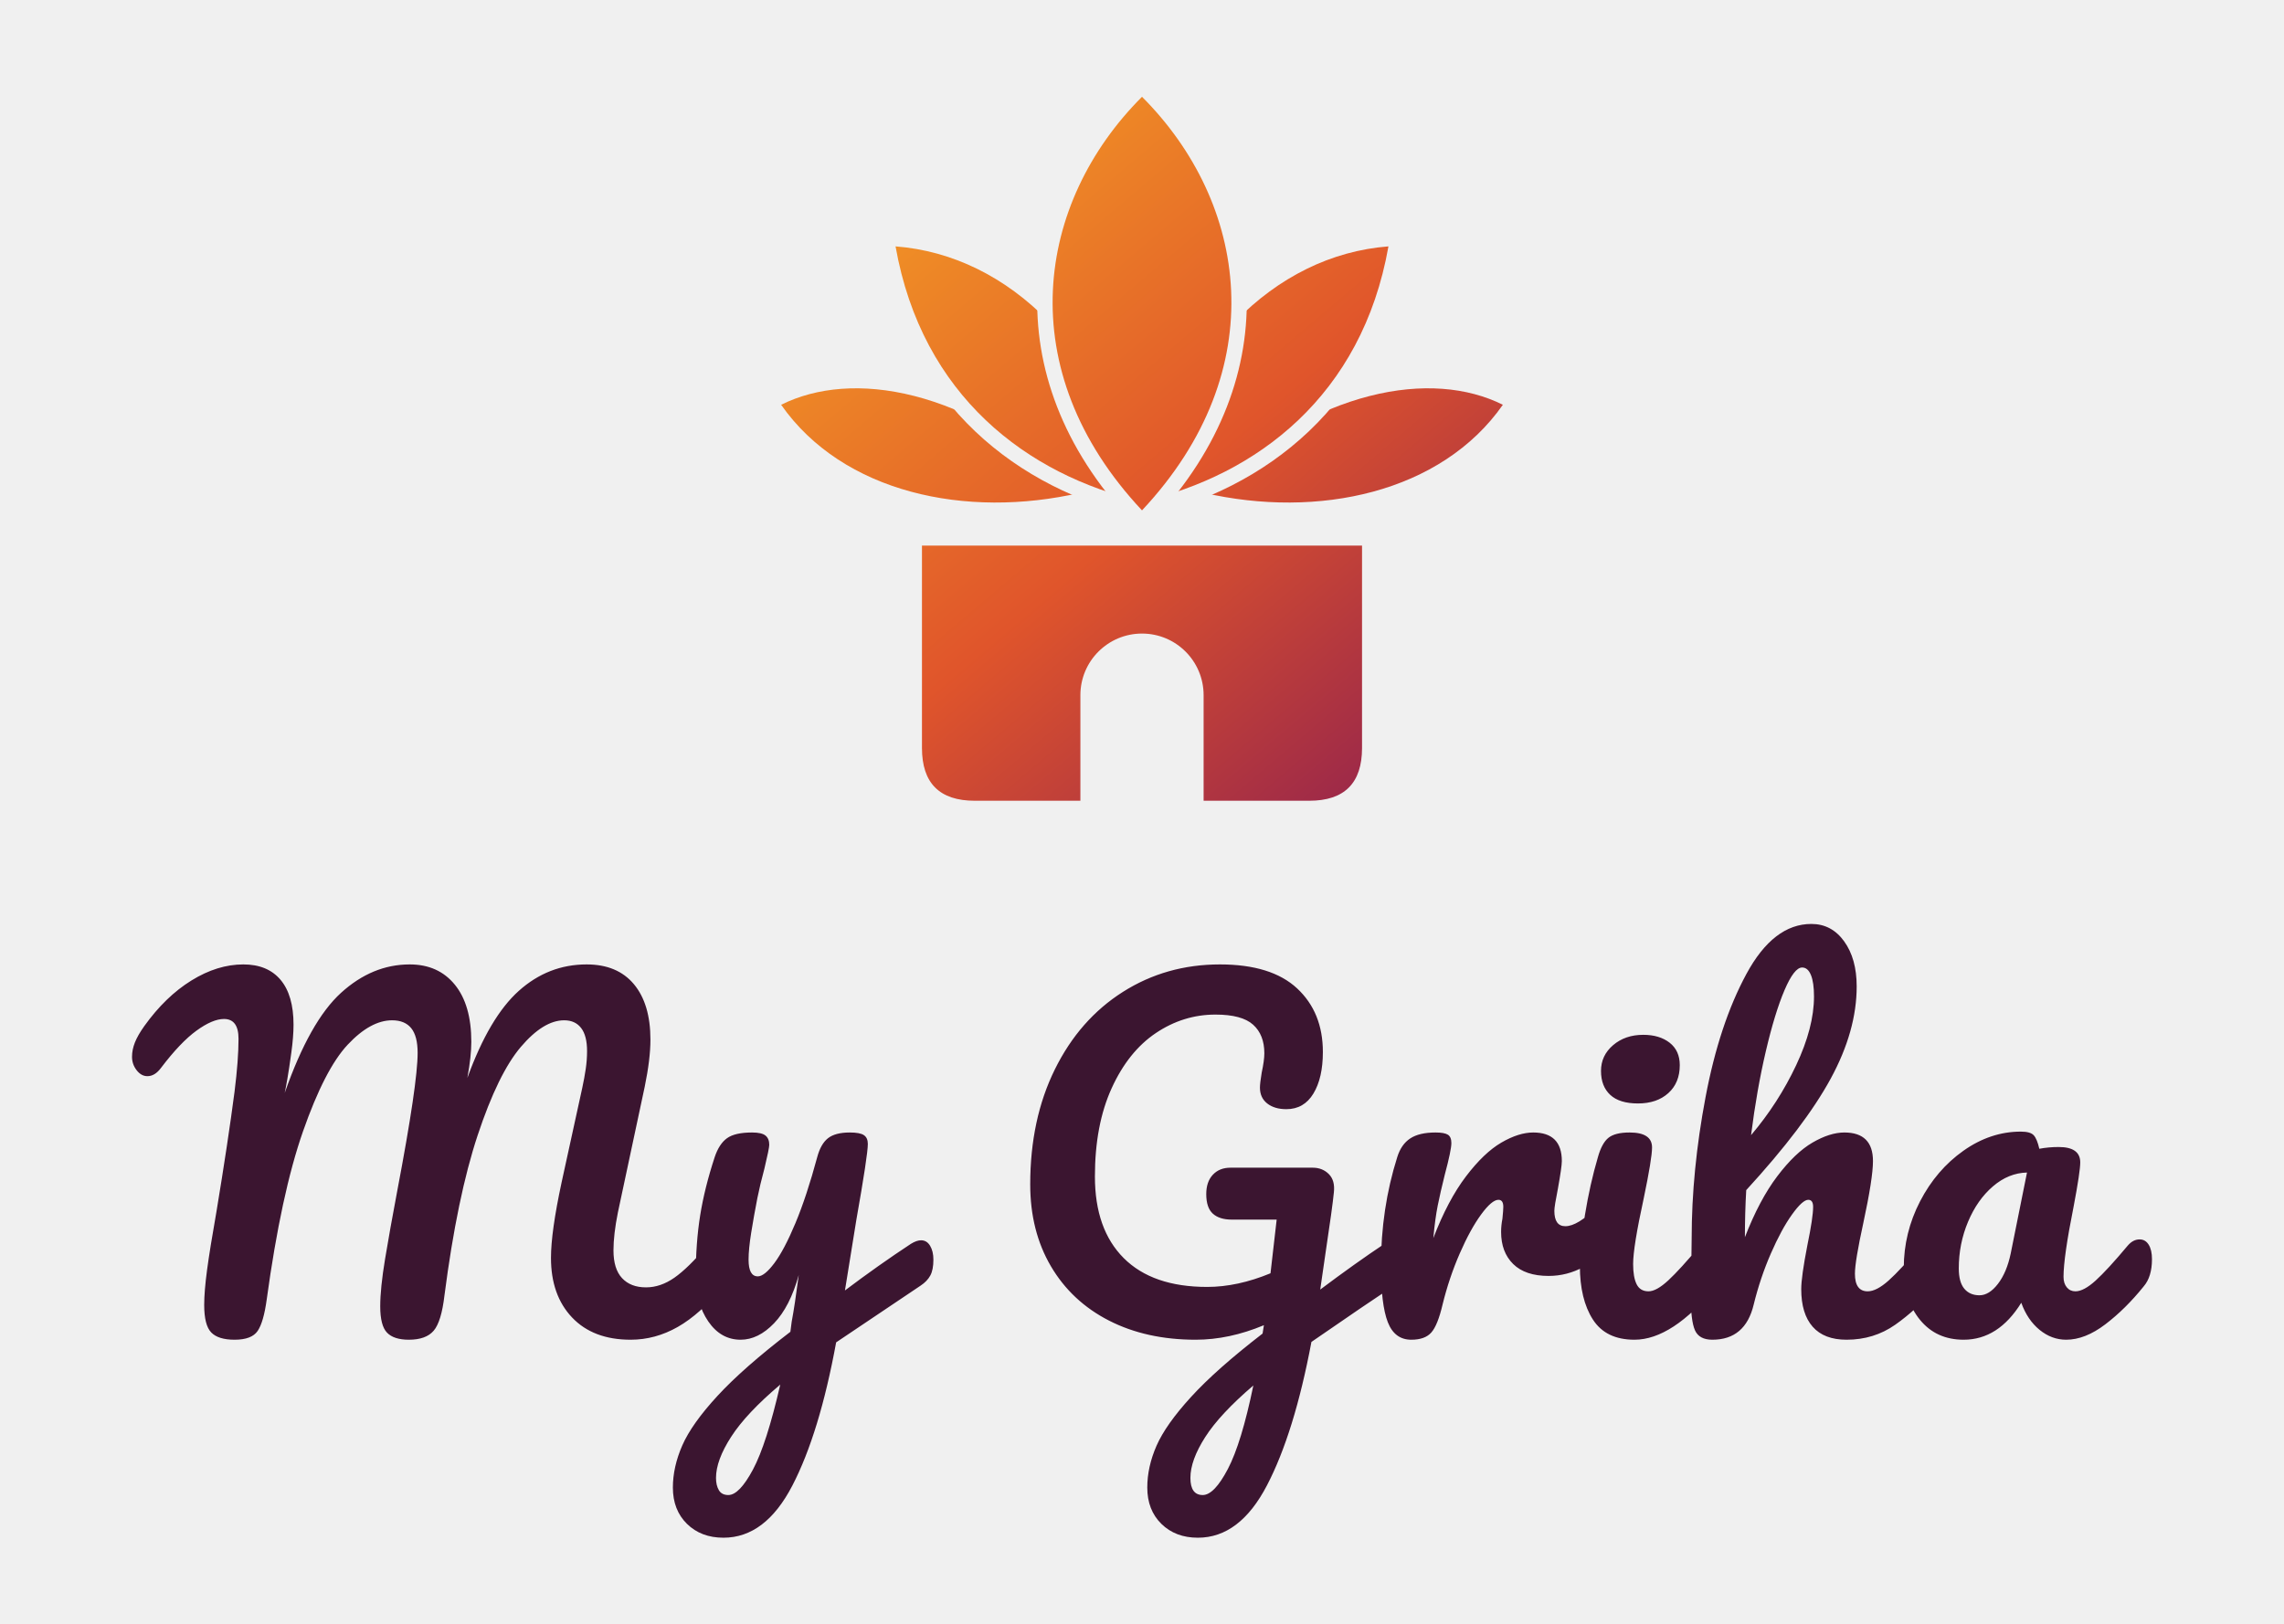
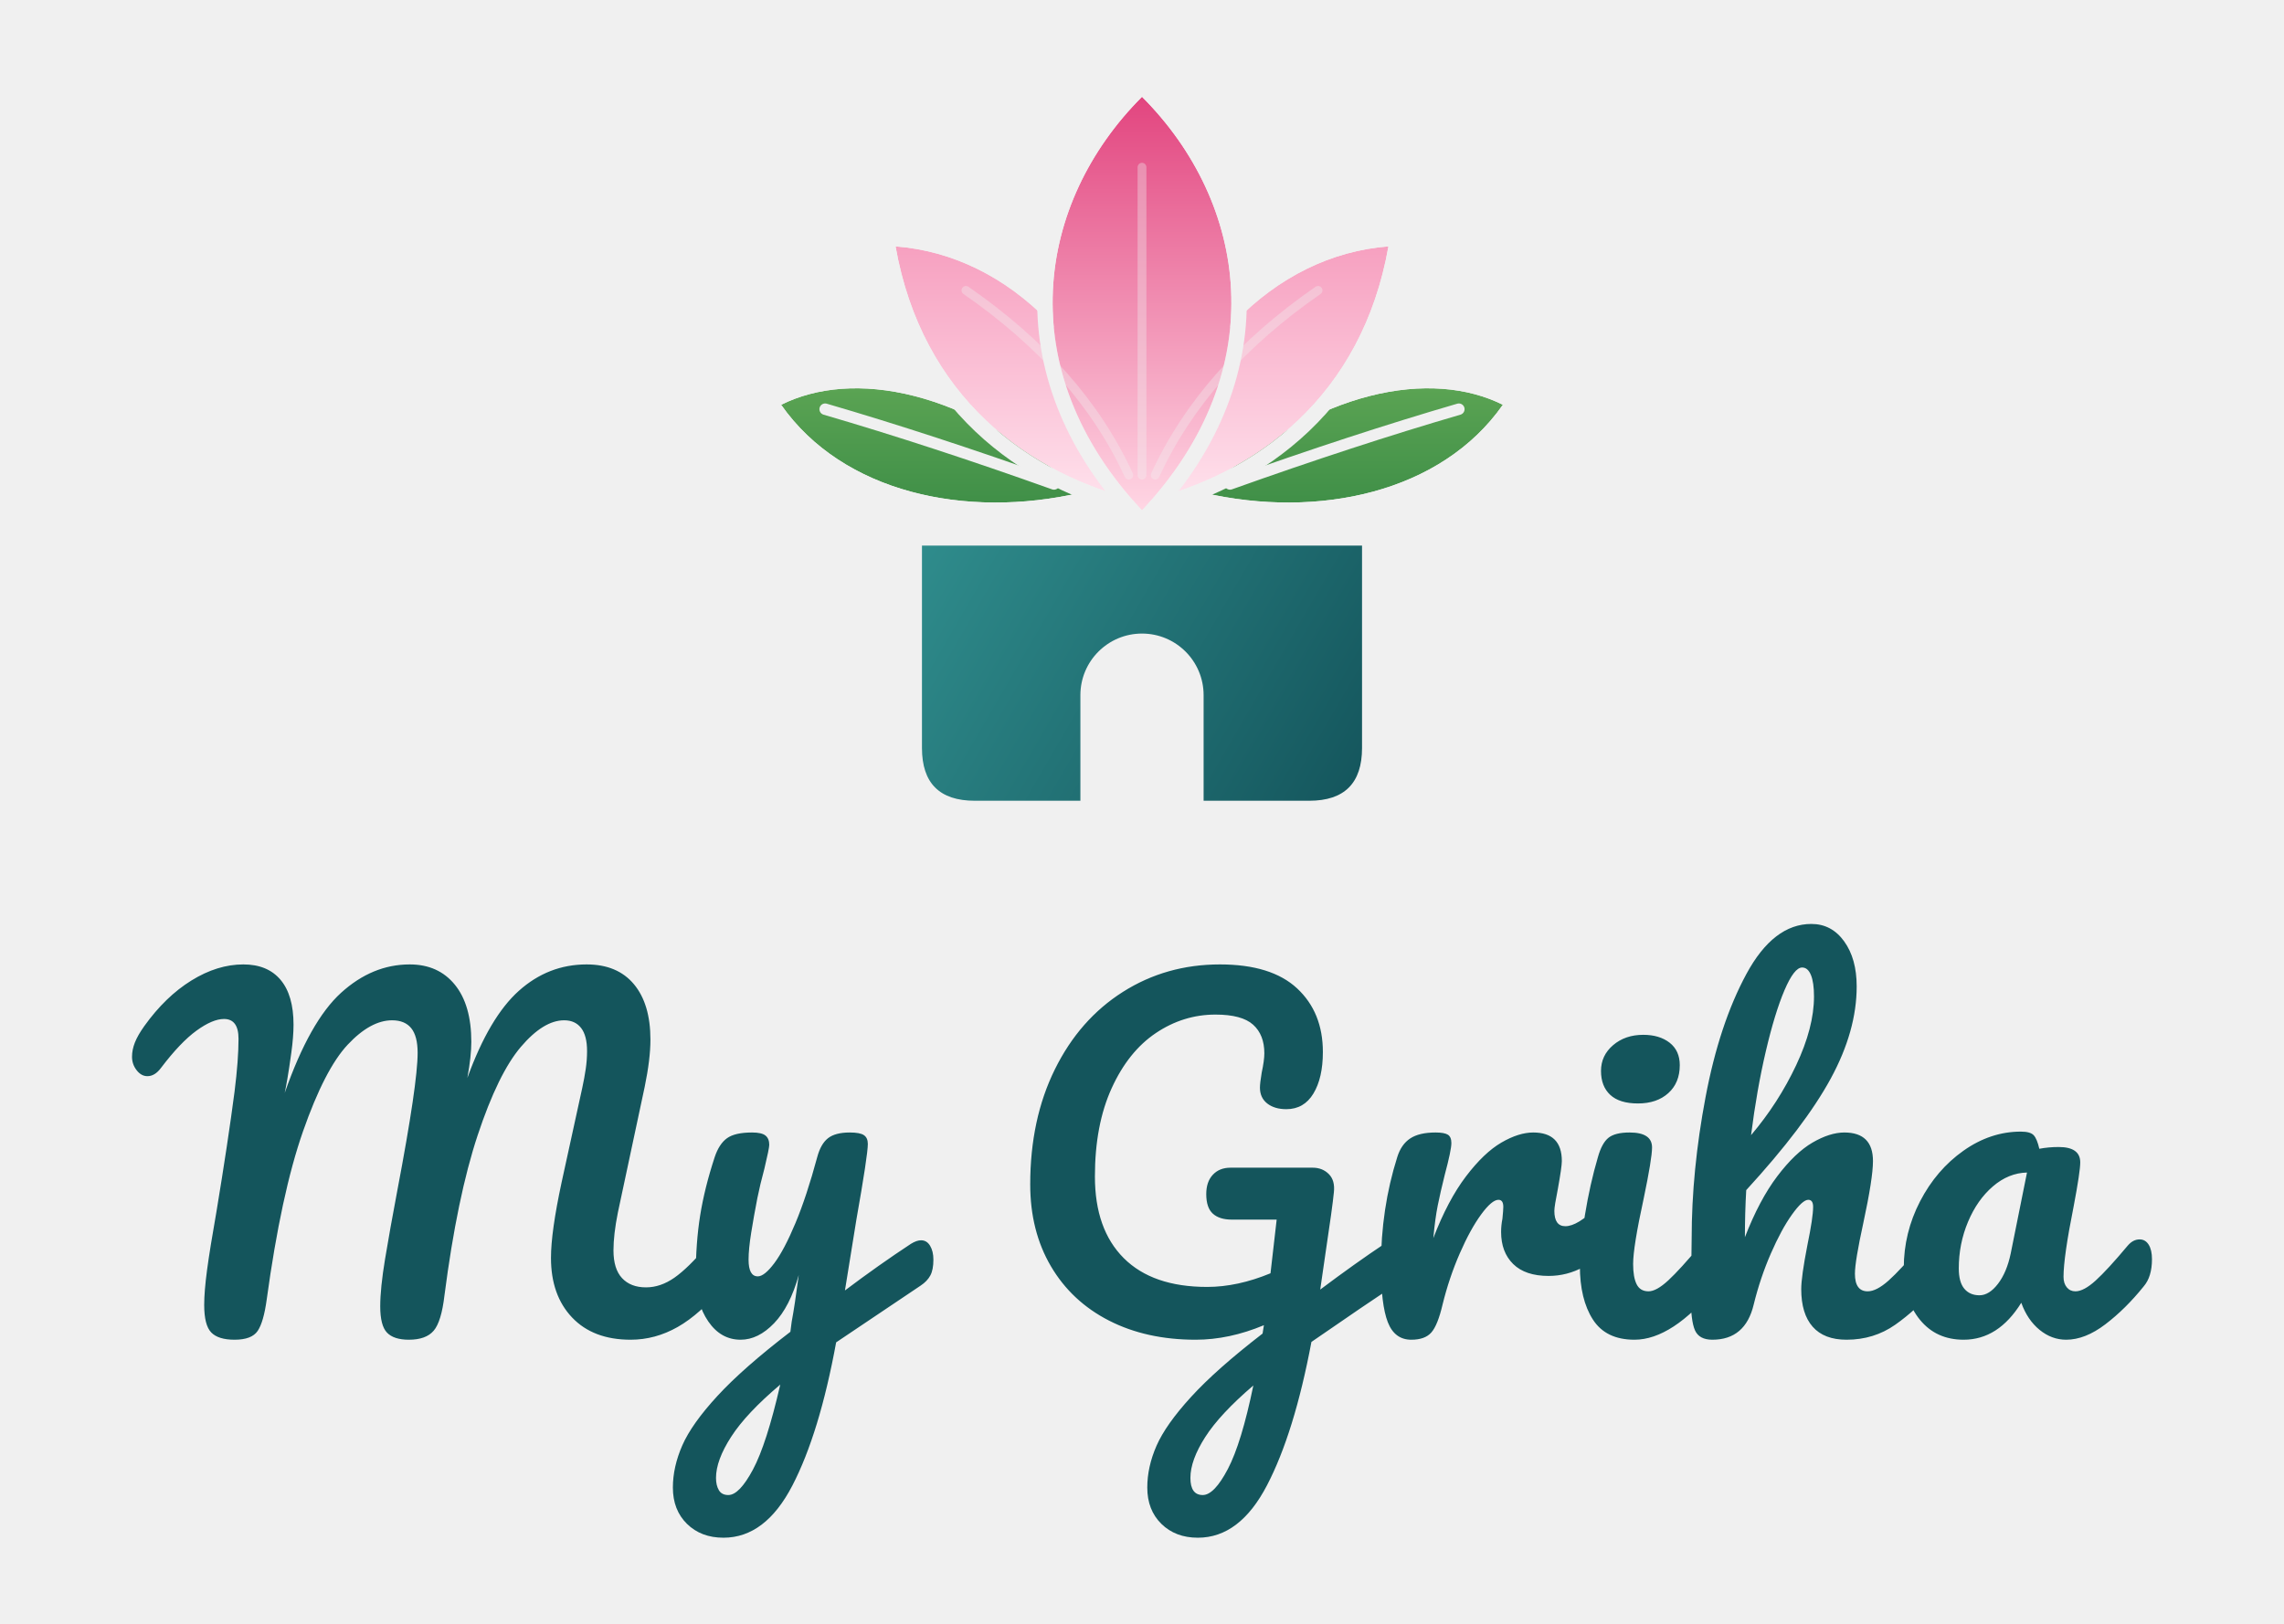
<svg xmlns="http://www.w3.org/2000/svg" viewBox="0 0 519 369" width="519" height="369" role="img" aria-label="My Griha">
  <defs>
-     <linearGradient id="gm" gradientUnits="userSpaceOnUse" x1="30" y1="20" x2="170" y2="185">
-       <stop offset="0" stop-color="#F6A623" />
-       <stop offset=".55" stop-color="#E0552B" />
-       <stop offset="1" stop-color="#8E1F4F" />
+     <linearGradient id="hb" gradientUnits="userSpaceOnUse" x1="50" y1="124" x2="150" y2="182">
+       <stop offset="0" stop-color="#2F8C8C" />
+       <stop offset="1" stop-color="#14555C" />
    </linearGradient>
  </defs>
  <g transform="translate(159.5,0)">
-     <mask id="lm4" maskUnits="userSpaceOnUse" x="0" y="0" width="200" height="200">
+     <defs>
+       <linearGradient id="fg4_0" gradientUnits="userSpaceOnUse" x1="100" y1="22" x2="100" y2="116">
+         <stop offset="0" stop-color="#9ED66F" />
+         <stop offset="1" stop-color="#3E8E47" />
+       </linearGradient>
+       <linearGradient id="fg4_1" gradientUnits="userSpaceOnUse" x1="100" y1="22" x2="100" y2="116">
+         <stop offset="0" stop-color="#9ED66F" />
+         <stop offset="1" stop-color="#3E8E47" />
+       </linearGradient>
+       <linearGradient id="fg4_2" gradientUnits="userSpaceOnUse" x1="100" y1="22" x2="100" y2="116">
+         <stop offset="0" stop-color="#F27AA6" />
+         <stop offset="1" stop-color="#FFE4EE" />
+       </linearGradient>
+       <linearGradient id="fg4_3" gradientUnits="userSpaceOnUse" x1="100" y1="22" x2="100" y2="116">
+         <stop offset="0" stop-color="#F27AA6" />
+         <stop offset="1" stop-color="#FFE4EE" />
+       </linearGradient>
+       <linearGradient id="fg4_4" gradientUnits="userSpaceOnUse" x1="100" y1="22" x2="100" y2="116">
+         <stop offset="0" stop-color="#E2457F" />
+         <stop offset="1" stop-color="#FFD6E4" />
+       </linearGradient>
+     </defs>
+     <mask id="fm4" maskUnits="userSpaceOnUse" x="0" y="0" width="200" height="200">
      <rect width="200" height="200" fill="black" />
      <path d="M18 92 C34 84 60 88 86 112 C60 118 32 112 18 92Z" fill="black" stroke="black" stroke-width="7" stroke-linejoin="round" />
      <path d="M18 92 C34 84 60 88 86 112 C60 118 32 112 18 92Z" fill="white" />
      <path d="M182 92 C166 84 140 88 114 112 C140 118 168 112 182 92Z" fill="black" stroke="black" stroke-width="7" stroke-linejoin="round" />
      <path d="M182 92 C166 84 140 88 114 112 C140 118 168 112 182 92Z" fill="white" />
      <path d="M44 56 C70 58 92 80 100 114 C74 108 50 90 44 56Z" fill="black" stroke="black" stroke-width="7" stroke-linejoin="round" />
      <path d="M44 56 C70 58 92 80 100 114 C74 108 50 90 44 56Z" fill="white" />
      <path d="M156 56 C130 58 108 80 100 114 C126 108 150 90 156 56Z" fill="black" stroke="black" stroke-width="7" stroke-linejoin="round" />
      <path d="M156 56 C130 58 108 80 100 114 C126 108 150 90 156 56Z" fill="white" />
      <path d="M100 22 C124 46 130 84 100 116 C70 84 76 46 100 22Z" fill="black" stroke="black" stroke-width="7" stroke-linejoin="round" />
      <path d="M100 22 C124 46 130 84 100 116 C70 84 76 46 100 22Z" fill="white" />
+       <path d="M80 110 Q52 100 28 93" fill="none" stroke="black" stroke-width="2.6" stroke-linecap="round" />
+       <path d="M120 110 Q148 100 172 93" fill="none" stroke="black" stroke-width="2.6" stroke-linecap="round" />
+       <path d="M97 108 Q86 84 60 66" fill="none" stroke="black" stroke-opacity=".35" stroke-width="2" stroke-linecap="round" />
+       <path d="M103 108 Q114 84 140 66" fill="none" stroke="black" stroke-opacity=".35" stroke-width="2" stroke-linecap="round" />
+       <path d="M100 108 L100 38" fill="none" stroke="black" stroke-opacity=".35" stroke-width="2" stroke-linecap="round" />
    </mask>
-     <rect x="10" y="15" width="180" height="110" fill="url(#gm)" mask="url(#lm4)" />
-     <path fill="url(#gm)" fill-rule="evenodd" d="M50 124 H150 V170 Q150 182 138 182 H62 Q50 182 50 170Z M86 182 V158 A14 14 0 0 1 114 158 V182Z" />
+     <g mask="url(#fm4)">
+       <path d="M18 92 C34 84 60 88 86 112 C60 118 32 112 18 92Z" fill="url(#fg4_0)" />
+       <path d="M182 92 C166 84 140 88 114 112 C140 118 168 112 182 92Z" fill="url(#fg4_1)" />
+       <path d="M44 56 C70 58 92 80 100 114 C74 108 50 90 44 56Z" fill="url(#fg4_2)" />
+       <path d="M156 56 C130 58 108 80 100 114 C126 108 150 90 156 56Z" fill="url(#fg4_3)" />
+       <path d="M100 22 C124 46 130 84 100 116 C70 84 76 46 100 22Z" fill="url(#fg4_4)" />
+     </g>
+     <path fill="url(#hb)" fill-rule="evenodd" d="M50 124 H150 V170 Q150 182 138 182 H62 Q50 182 50 170Z M86 182 V158 A14 14 0 0 1 114 158 V182Z" />
  </g>
-   <path d="M46.4 296.6Q46.4 293.5 47.05 288.65Q47.7 283.8 49.2 275.3Q51.8 259.6 53.3 248.1Q54.2 240.9 54.2 236.1Q54.2 231.6 50.9 231.6Q48.3 231.6 44.65 234.25Q41.0 236.9 36.6 242.7Q35.2 244.6 33.5 244.6Q32.1 244.6 31.05 243.25Q30.0 241.9 30.0 240.2Q30.0 238.6 30.65 236.95Q31.3 235.3 32.8 233.2Q37.6 226.5 43.5 222.85Q49.4 219.2 55.3 219.2Q60.8 219.2 63.75 222.7Q66.7 226.2 66.7 232.9Q66.7 235.6 66.2 239.25Q65.7 242.9 65.3 245.2Q64.9 247.5 64.7 248.4Q70.4 232.1 77.5 225.65Q84.6 219.2 93.1 219.2Q99.6 219.2 103.35 223.8Q107.1 228.4 107.1 236.8Q107.1 240.1 106.2 245.0Q111.2 231.2 117.9 225.2Q124.6 219.2 133.3 219.2Q140.3 219.2 144.05 223.7Q147.8 228.2 147.8 236.3Q147.8 240.7 146.5 247.0L140.4 275.6Q139.4 280.6 139.4 284.2Q139.4 288.4 141.35 290.5Q143.3 292.6 146.8 292.6Q150.1 292.6 153.25 290.4Q156.4 288.2 160.7 283.1Q161.9 281.7 163.4 281.7Q164.7 281.7 165.45 282.9Q166.2 284.1 166.2 286.2Q166.2 290.1 164.3 292.4Q159.1 298.7 154.0 301.6Q148.9 304.5 143.3 304.5Q134.8 304.5 130.0 299.45Q125.2 294.4 125.2 285.9Q125.2 280.0 127.6 268.8L131.6 250.5Q131.8 249.6 132.3 247.3Q132.8 245.0 133.1 242.95Q133.4 240.9 133.4 238.9Q133.4 235.4 132.05 233.65Q130.7 231.9 128.2 231.9Q123.5 231.9 118.35 237.95Q113.2 244.0 108.55 258.0Q103.9 272.0 101.0 294.4Q100.3 300.4 98.55 302.45Q96.8 304.5 92.9 304.5Q89.5 304.5 87.95 302.9Q86.4 301.3 86.4 296.9Q86.4 292.8 87.5 286.15Q88.6 279.5 90.3 270.5Q94.9 246.3 94.9 239.3Q94.9 235.5 93.45 233.7Q92.0 231.9 89.1 231.9Q84.2 231.9 79.0 237.45Q73.8 243.0 68.85 257.15Q63.9 271.3 60.6 295.4Q59.9 300.5 58.55 302.5Q57.2 304.5 53.3 304.5Q49.6 304.5 48.0 302.85Q46.4 301.2 46.4 296.6ZM212.1 286.3Q212.1 288.6 211.4 289.9Q210.7 291.2 209.2 292.2L190.0 305.1Q186.2 325.8 180.05 337.65Q173.9 349.5 164.4 349.5Q159.3 349.5 156.1 346.35Q152.9 343.2 152.9 338.1Q152.9 333.4 155.05 328.5Q157.2 323.6 163.05 317.25Q168.9 310.9 179.6 302.7L179.9 300.4Q180.6 296.7 181.5 289.8Q179.5 297.0 175.9 300.75Q172.3 304.5 168.3 304.5Q163.8 304.5 160.95 300.35Q158.1 296.2 158.1 290.0Q158.1 282.5 159.1 276.25Q160.1 270.0 162.4 263.0Q163.4 260.0 165.2 258.7Q167.0 257.4 170.9 257.4Q173.1 257.4 173.95 258.1Q174.8 258.8 174.8 260.2Q174.8 261.0 173.7 265.6Q172.7 269.3 172.1 272.3Q171.3 276.4 170.7 280.15Q170.1 283.9 170.1 286.3Q170.1 290.1 172.2 290.1Q173.7 290.1 175.95 287.1Q178.2 284.1 180.75 278.0Q183.3 271.9 185.7 263.0Q186.5 260.0 188.15 258.7Q189.8 257.4 193.1 257.4Q195.4 257.4 196.3 258.0Q197.2 258.6 197.2 260.0Q197.2 262.5 194.6 277.2L192.0 293.3Q199.7 287.5 207.0 282.7Q208.3 281.9 209.3 281.9Q210.6 281.9 211.35 283.15Q212.1 284.4 212.1 286.3ZM177.3 314.7Q169.6 321.2 166.15 326.55Q162.7 331.9 162.7 335.9Q162.7 337.6 163.35 338.7Q164.0 339.8 165.5 339.8Q168.0 339.8 171.1 334.0Q174.2 328.2 177.3 314.7ZM319.7 286.3Q319.7 288.6 319.0 289.9Q318.3 291.2 316.8 292.2Q310.9 296.1 298.0 305.0Q294.1 325.7 287.9 337.6Q281.7 349.5 272.2 349.5Q267.1 349.5 263.9 346.35Q260.7 343.2 260.7 338.1Q260.7 333.4 262.8 328.6Q264.9 323.8 270.65 317.5Q276.4 311.2 286.9 303.1L287.2 301.2Q279.3 304.5 271.7 304.5Q260.5 304.5 252.0 300.15Q243.5 295.8 238.8 287.8Q234.1 279.8 234.1 269.2Q234.1 254.4 239.7 243.05Q245.3 231.7 255.15 225.45Q265.0 219.2 277.2 219.2Q288.9 219.2 294.75 224.65Q300.6 230.1 300.6 239.1Q300.6 245.0 298.45 248.55Q296.3 252.1 292.3 252.1Q289.6 252.1 287.95 250.8Q286.3 249.5 286.3 247.2Q286.3 246.2 286.7 243.8Q287.3 241.0 287.3 239.4Q287.3 235.2 284.75 232.9Q282.2 230.6 276.2 230.6Q268.9 230.6 262.65 234.8Q256.4 239.0 252.6 247.35Q248.8 255.7 248.8 267.4Q248.8 279.4 255.35 285.95Q261.9 292.5 274.3 292.5Q281.2 292.5 288.7 289.4L290.1 277.2H279.9Q277.1 277.2 275.6 275.85Q274.1 274.5 274.1 271.4Q274.1 268.6 275.6 267.0Q277.1 265.4 279.6 265.4H298.3Q300.5 265.4 301.95 266.85Q303.4 268.3 303.1 271.0Q302.8 274.2 301.1 285.5L300.0 293.1Q308.0 287.1 314.6 282.7Q315.9 281.9 316.9 281.9Q318.2 281.9 318.95 283.15Q319.7 284.4 319.7 286.3ZM284.8 314.9Q277.2 321.4 273.85 326.65Q270.5 331.9 270.5 335.9Q270.5 339.8 273.3 339.8Q275.9 339.8 279.0 333.9Q282.1 328.0 284.8 314.9ZM313.8 287.7Q313.8 274.7 317.5 263.0Q318.4 260.1 320.45 258.75Q322.5 257.4 326.2 257.4Q328.2 257.4 329.0 257.9Q329.8 258.4 329.8 259.8Q329.8 261.4 328.3 267.0Q327.3 271.0 326.7 274.0Q326.1 277.0 325.7 281.4Q329.0 272.8 333.1 267.4Q337.2 262.0 341.15 259.7Q345.1 257.4 348.4 257.4Q354.9 257.4 354.9 263.9Q354.9 265.2 354.0 270.2Q353.2 274.2 353.2 275.2Q353.2 278.7 355.7 278.7Q358.5 278.7 362.9 274.3Q364.2 273.0 365.6 273.0Q366.9 273.0 367.65 274.15Q368.4 275.3 368.4 277.2Q368.4 280.9 366.4 283.0Q363.6 285.9 359.85 287.95Q356.1 290.0 351.9 290.0Q346.6 290.0 343.85 287.3Q341.1 284.6 341.1 280.0Q341.1 278.5 341.4 277.0Q341.6 275.0 341.6 274.3Q341.6 272.7 340.5 272.7Q339.0 272.7 336.55 276.05Q334.1 279.4 331.7 284.9Q329.3 290.4 327.8 296.5Q326.7 301.2 325.25 302.85Q323.8 304.5 320.7 304.5Q316.9 304.5 315.35 300.5Q313.8 296.5 313.8 287.7ZM363.8 243.4Q363.8 239.9 366.55 237.55Q369.3 235.2 373.4 235.2Q377.1 235.2 379.4 237.0Q381.7 238.8 381.7 242.1Q381.7 246.1 379.1 248.45Q376.5 250.8 372.2 250.8Q368 250.8 365.9 248.85Q363.8 246.9 363.8 243.4ZM359 287.7Q359 283.2 360.15 276.15Q361.3 269.1 363.1 263.0Q364 259.8 365.5 258.6Q367 257.4 370.3 257.4Q375.4 257.4 375.4 260.8Q375.4 263.3 373.5 272.4Q371.1 283.4 371.1 287.3Q371.1 290.3 371.9 291.9Q372.7 293.5 374.6 293.5Q376.4 293.5 379.1 291.0Q381.8 288.5 386.3 283.1Q387.5 281.7 389 281.7Q390.3 281.7 391.05 282.9Q391.8 284.1 391.8 286.2Q391.8 290.2 389.9 292.4Q380 304.5 371.4 304.5Q364.9 304.5 361.95 299.9Q359 295.3 359 287.7ZM442 286.2Q442 290.2 440.1 292.4Q435.5 297.7 430.65 301.1Q425.8 304.5 419.6 304.5Q414.5 304.5 411.9 301.55Q409.3 298.6 409.3 293.0Q409.3 290.2 410.7 283.0Q412 276.7 412 274.3Q412 272.7 410.9 272.7Q409.6 272.7 407.2 276.05Q404.8 279.4 402.4 284.9Q400 290.4 398.5 296.5Q396.6 304.5 389.1 304.5Q386.1 304.5 385.15 302.35Q384.2 300.2 384.2 294.6Q384.2 291.4 384.3 289.5L384.4 281.5Q384.4 266.1 387.55 249.4Q390.7 232.7 396.85 221.35Q403 210.0 411.6 210.0Q416.2 210.0 419.05 213.95Q421.9 217.9 421.9 224.2Q421.9 234.3 416.0 245.15Q410.1 256.0 396.8 270.5Q396.5 275.7 396.5 281.2Q399.8 272.7 403.85 267.35Q407.9 262.0 411.85 259.7Q415.8 257.4 419.1 257.4Q425.6 257.4 425.6 263.9Q425.6 267.8 423.4 278.0Q421.5 286.7 421.5 289.5Q421.5 293.5 424.4 293.5Q426.4 293.5 429.15 291.05Q431.9 288.6 436.5 283.1Q437.7 281.7 439.2 281.7Q440.5 281.7 441.25 282.9Q442 284.1 442 286.2ZM397.9 258.0Q404.1 250.7 408.15 242.1Q412.2 233.5 412.2 226.5Q412.2 223.3 411.5 221.6Q410.8 219.9 409.5 219.9Q407.7 219.9 405.5 225.05Q403.3 230.2 401.25 238.95Q399.2 247.7 397.9 258.0ZM432.6 288.2Q432.6 280.2 436.3 273.05Q440.0 265.9 446.15 261.55Q452.3 257.2 459.2 257.2Q461.4 257.2 462.15 258.05Q462.9 258.9 463.4 261.1Q465.5 260.7 467.8 260.7Q472.7 260.7 472.7 264.2Q472.7 266.3 471.2 274.2Q468.9 285.7 468.9 290.2Q468.9 291.7 469.65 292.6Q470.4 293.5 471.6 293.5Q473.5 293.5 476.2 291.05Q478.9 288.6 483.5 283.1Q484.7 281.7 486.2 281.7Q487.5 281.7 488.25 282.9Q489.0 284.1 489.0 286.2Q489.0 290.2 487.1 292.4Q483.0 297.5 478.4 301.0Q473.8 304.5 469.5 304.5Q466.2 304.5 463.45 302.25Q460.7 300.0 459.3 296.1Q454.1 304.5 446.2 304.5Q440.0 304.5 436.3 300.0Q432.6 295.5 432.6 288.2ZM456.9 284.9 460.6 266.5Q456.4 266.6 452.85 269.65Q449.3 272.7 447.2 277.7Q445.1 282.7 445.1 288.3Q445.1 291.4 446.35 292.9Q447.6 294.4 449.8 294.4Q452.0 294.4 454.0 291.8Q456.0 289.2 456.9 284.9Z" fill="#3B1530" />
+   <path d="M46.4 296.6Q46.4 293.5 47.05 288.65Q47.7 283.8 49.2 275.3Q51.8 259.6 53.3 248.1Q54.2 240.9 54.2 236.1Q54.2 231.6 50.9 231.6Q48.3 231.6 44.65 234.25Q41.0 236.9 36.6 242.7Q35.2 244.6 33.5 244.6Q32.1 244.6 31.05 243.25Q30.0 241.9 30.0 240.2Q30.0 238.6 30.65 236.95Q31.3 235.3 32.8 233.2Q37.6 226.5 43.5 222.85Q49.4 219.2 55.3 219.2Q60.8 219.2 63.75 222.7Q66.7 226.2 66.7 232.9Q66.7 235.6 66.2 239.25Q65.7 242.9 65.3 245.2Q64.9 247.5 64.7 248.4Q70.4 232.1 77.5 225.65Q84.6 219.2 93.1 219.2Q99.6 219.2 103.35 223.8Q107.1 228.4 107.1 236.8Q107.1 240.1 106.2 245.0Q111.2 231.2 117.9 225.2Q124.6 219.2 133.3 219.2Q140.3 219.2 144.05 223.7Q147.8 228.2 147.8 236.3Q147.8 240.7 146.5 247.0L140.4 275.6Q139.4 280.6 139.4 284.2Q139.4 288.4 141.35 290.5Q143.3 292.6 146.8 292.6Q150.1 292.6 153.25 290.4Q156.4 288.2 160.7 283.1Q161.9 281.7 163.4 281.7Q164.7 281.7 165.45 282.9Q166.2 284.1 166.2 286.2Q166.2 290.1 164.3 292.4Q159.1 298.7 154.0 301.6Q148.9 304.5 143.3 304.5Q134.8 304.5 130.0 299.45Q125.2 294.4 125.2 285.9Q125.2 280.0 127.6 268.8L131.6 250.5Q131.8 249.6 132.3 247.3Q132.8 245.0 133.1 242.95Q133.4 240.9 133.4 238.9Q133.4 235.4 132.05 233.65Q130.7 231.9 128.2 231.9Q123.5 231.9 118.35 237.95Q113.2 244.0 108.55 258.0Q103.9 272.0 101.0 294.4Q100.3 300.4 98.55 302.45Q96.8 304.5 92.9 304.5Q89.5 304.5 87.95 302.9Q86.4 301.3 86.4 296.9Q86.4 292.8 87.5 286.15Q88.6 279.5 90.3 270.5Q94.9 246.3 94.9 239.3Q94.9 235.5 93.45 233.7Q92.0 231.9 89.1 231.9Q84.2 231.9 79.0 237.45Q73.8 243.0 68.85 257.15Q63.9 271.3 60.6 295.4Q59.9 300.5 58.55 302.5Q57.2 304.5 53.3 304.5Q49.6 304.5 48.0 302.85Q46.4 301.2 46.4 296.6ZM212.1 286.3Q212.1 288.6 211.4 289.9Q210.7 291.2 209.2 292.2L190.0 305.1Q186.2 325.8 180.05 337.65Q173.9 349.5 164.4 349.5Q159.3 349.5 156.1 346.35Q152.9 343.2 152.9 338.1Q152.9 333.4 155.05 328.5Q157.2 323.6 163.05 317.25Q168.9 310.9 179.6 302.7L179.9 300.4Q180.6 296.7 181.5 289.8Q179.5 297.0 175.9 300.75Q172.3 304.5 168.3 304.5Q163.8 304.5 160.95 300.35Q158.1 296.2 158.1 290.0Q158.1 282.5 159.1 276.25Q160.1 270.0 162.4 263.0Q163.4 260.0 165.2 258.7Q167.0 257.4 170.9 257.4Q173.1 257.4 173.95 258.1Q174.8 258.8 174.8 260.2Q174.8 261.0 173.7 265.6Q172.7 269.3 172.1 272.3Q171.3 276.4 170.7 280.15Q170.1 283.9 170.1 286.3Q170.1 290.1 172.2 290.1Q173.7 290.1 175.95 287.1Q178.2 284.1 180.75 278.0Q183.3 271.9 185.7 263.0Q186.5 260.0 188.15 258.7Q189.8 257.4 193.1 257.4Q195.4 257.4 196.3 258.0Q197.2 258.6 197.2 260.0Q197.2 262.5 194.6 277.2L192.0 293.3Q199.7 287.5 207.0 282.7Q208.3 281.9 209.3 281.9Q210.6 281.9 211.35 283.15Q212.1 284.4 212.1 286.3ZM177.3 314.7Q169.6 321.2 166.15 326.55Q162.7 331.9 162.7 335.9Q162.7 337.6 163.35 338.7Q164.0 339.8 165.5 339.8Q168.0 339.8 171.1 334.0Q174.2 328.2 177.3 314.7ZM319.7 286.3Q319.7 288.6 319.0 289.9Q318.3 291.2 316.8 292.2Q310.9 296.1 298.0 305.0Q294.1 325.7 287.9 337.6Q281.7 349.5 272.2 349.5Q267.1 349.5 263.9 346.35Q260.7 343.2 260.7 338.1Q260.7 333.4 262.8 328.6Q264.9 323.8 270.65 317.5Q276.4 311.2 286.9 303.1L287.2 301.2Q279.3 304.5 271.7 304.5Q260.5 304.5 252.0 300.15Q243.5 295.8 238.8 287.8Q234.1 279.8 234.1 269.2Q234.1 254.4 239.7 243.05Q245.3 231.7 255.15 225.45Q265.0 219.2 277.2 219.2Q288.9 219.2 294.75 224.65Q300.6 230.1 300.6 239.1Q300.6 245.0 298.45 248.55Q296.3 252.1 292.3 252.1Q289.6 252.1 287.95 250.8Q286.3 249.5 286.3 247.2Q286.3 246.2 286.7 243.8Q287.3 241.0 287.3 239.4Q287.3 235.2 284.75 232.9Q282.2 230.6 276.2 230.6Q268.9 230.6 262.65 234.8Q256.4 239.0 252.6 247.35Q248.8 255.7 248.8 267.4Q248.8 279.4 255.35 285.95Q261.9 292.5 274.3 292.5Q281.2 292.5 288.7 289.4L290.1 277.2H279.9Q277.1 277.2 275.6 275.85Q274.1 274.5 274.1 271.4Q274.1 268.6 275.6 267.0Q277.1 265.4 279.6 265.4H298.3Q300.5 265.4 301.95 266.85Q303.4 268.3 303.1 271.0Q302.8 274.2 301.1 285.5L300.0 293.1Q308.0 287.1 314.6 282.7Q315.9 281.9 316.9 281.9Q318.2 281.9 318.95 283.15Q319.7 284.4 319.7 286.3ZM284.8 314.9Q277.2 321.4 273.85 326.65Q270.5 331.9 270.5 335.9Q270.5 339.8 273.3 339.8Q275.9 339.8 279.0 333.9Q282.1 328.0 284.8 314.9ZM313.8 287.7Q313.8 274.7 317.5 263.0Q318.4 260.1 320.45 258.75Q322.5 257.4 326.2 257.4Q328.2 257.4 329.0 257.9Q329.8 258.4 329.8 259.8Q329.8 261.4 328.3 267.0Q327.3 271.0 326.7 274.0Q326.1 277.0 325.7 281.4Q329.0 272.8 333.1 267.4Q337.2 262.0 341.15 259.7Q345.1 257.4 348.4 257.4Q354.9 257.4 354.9 263.9Q354.9 265.2 354.0 270.2Q353.2 274.2 353.2 275.2Q353.2 278.7 355.7 278.7Q358.5 278.7 362.9 274.3Q364.2 273.0 365.6 273.0Q366.9 273.0 367.65 274.15Q368.4 275.3 368.4 277.2Q368.4 280.9 366.4 283.0Q363.6 285.9 359.85 287.95Q356.1 290.0 351.9 290.0Q346.6 290.0 343.85 287.3Q341.1 284.6 341.1 280.0Q341.1 278.5 341.4 277.0Q341.6 275.0 341.6 274.3Q341.6 272.7 340.5 272.7Q339.0 272.7 336.55 276.05Q334.1 279.4 331.7 284.9Q329.3 290.4 327.8 296.5Q326.7 301.2 325.25 302.85Q323.8 304.5 320.7 304.5Q316.9 304.5 315.35 300.5Q313.8 296.5 313.8 287.7ZM363.8 243.4Q363.8 239.9 366.55 237.55Q369.3 235.2 373.4 235.2Q377.1 235.2 379.4 237.0Q381.7 238.8 381.7 242.1Q381.7 246.1 379.1 248.45Q376.5 250.8 372.2 250.8Q368 250.8 365.9 248.85Q363.8 246.9 363.8 243.4ZM359 287.7Q359 283.2 360.15 276.15Q361.3 269.1 363.1 263.0Q364 259.8 365.5 258.6Q367 257.4 370.3 257.4Q375.4 257.4 375.4 260.8Q375.4 263.3 373.5 272.4Q371.1 283.4 371.1 287.3Q371.1 290.3 371.9 291.9Q372.7 293.5 374.6 293.5Q376.4 293.5 379.1 291.0Q381.8 288.5 386.3 283.1Q387.5 281.7 389 281.7Q390.3 281.7 391.05 282.9Q391.8 284.1 391.8 286.2Q391.8 290.2 389.9 292.4Q380 304.5 371.4 304.5Q364.9 304.5 361.95 299.9Q359 295.3 359 287.7ZM442 286.2Q442 290.2 440.1 292.4Q435.5 297.7 430.65 301.1Q425.8 304.5 419.6 304.5Q414.5 304.5 411.9 301.55Q409.3 298.6 409.3 293.0Q409.3 290.2 410.7 283.0Q412 276.7 412 274.3Q412 272.7 410.9 272.7Q409.6 272.7 407.2 276.05Q404.8 279.4 402.4 284.9Q400 290.4 398.5 296.5Q396.6 304.5 389.1 304.5Q386.1 304.5 385.15 302.35Q384.2 300.2 384.2 294.6Q384.2 291.4 384.3 289.5L384.4 281.5Q384.4 266.1 387.55 249.4Q390.7 232.7 396.85 221.35Q403 210.0 411.6 210.0Q416.2 210.0 419.05 213.95Q421.9 217.9 421.9 224.2Q421.9 234.3 416.0 245.15Q410.1 256.0 396.8 270.5Q396.5 275.7 396.5 281.2Q399.8 272.7 403.85 267.35Q407.9 262.0 411.85 259.7Q415.8 257.4 419.1 257.4Q425.6 257.4 425.6 263.9Q425.6 267.8 423.4 278.0Q421.5 286.7 421.5 289.5Q421.5 293.5 424.4 293.5Q426.4 293.5 429.15 291.05Q431.9 288.6 436.5 283.1Q437.7 281.7 439.2 281.7Q440.5 281.7 441.25 282.9Q442 284.1 442 286.2ZM397.9 258.0Q404.1 250.7 408.15 242.1Q412.2 233.5 412.2 226.5Q412.2 223.3 411.5 221.6Q410.8 219.9 409.5 219.9Q407.7 219.9 405.5 225.05Q403.3 230.2 401.25 238.95Q399.2 247.7 397.9 258.0ZM432.6 288.2Q432.6 280.2 436.3 273.05Q440.0 265.9 446.15 261.55Q452.3 257.2 459.2 257.2Q461.4 257.2 462.15 258.05Q462.9 258.9 463.4 261.1Q465.5 260.7 467.8 260.7Q472.7 260.7 472.7 264.2Q472.7 266.3 471.2 274.2Q468.9 285.7 468.9 290.2Q468.9 291.7 469.65 292.6Q470.4 293.5 471.6 293.5Q473.5 293.5 476.2 291.05Q478.9 288.6 483.5 283.1Q484.7 281.7 486.2 281.7Q487.5 281.7 488.25 282.9Q489.0 284.1 489.0 286.2Q489.0 290.2 487.1 292.4Q483.0 297.5 478.4 301.0Q473.8 304.5 469.5 304.5Q466.2 304.5 463.45 302.25Q460.7 300.0 459.3 296.1Q454.1 304.5 446.2 304.5Q440.0 304.5 436.3 300.0Q432.6 295.5 432.6 288.2ZM456.9 284.9 460.6 266.5Q456.4 266.6 452.85 269.65Q449.3 272.7 447.2 277.7Q445.1 282.7 445.1 288.3Q445.1 291.4 446.35 292.9Q447.6 294.4 449.8 294.4Q452.0 294.4 454.0 291.8Q456.0 289.2 456.9 284.9Z" fill="#14555C" />
</svg>
